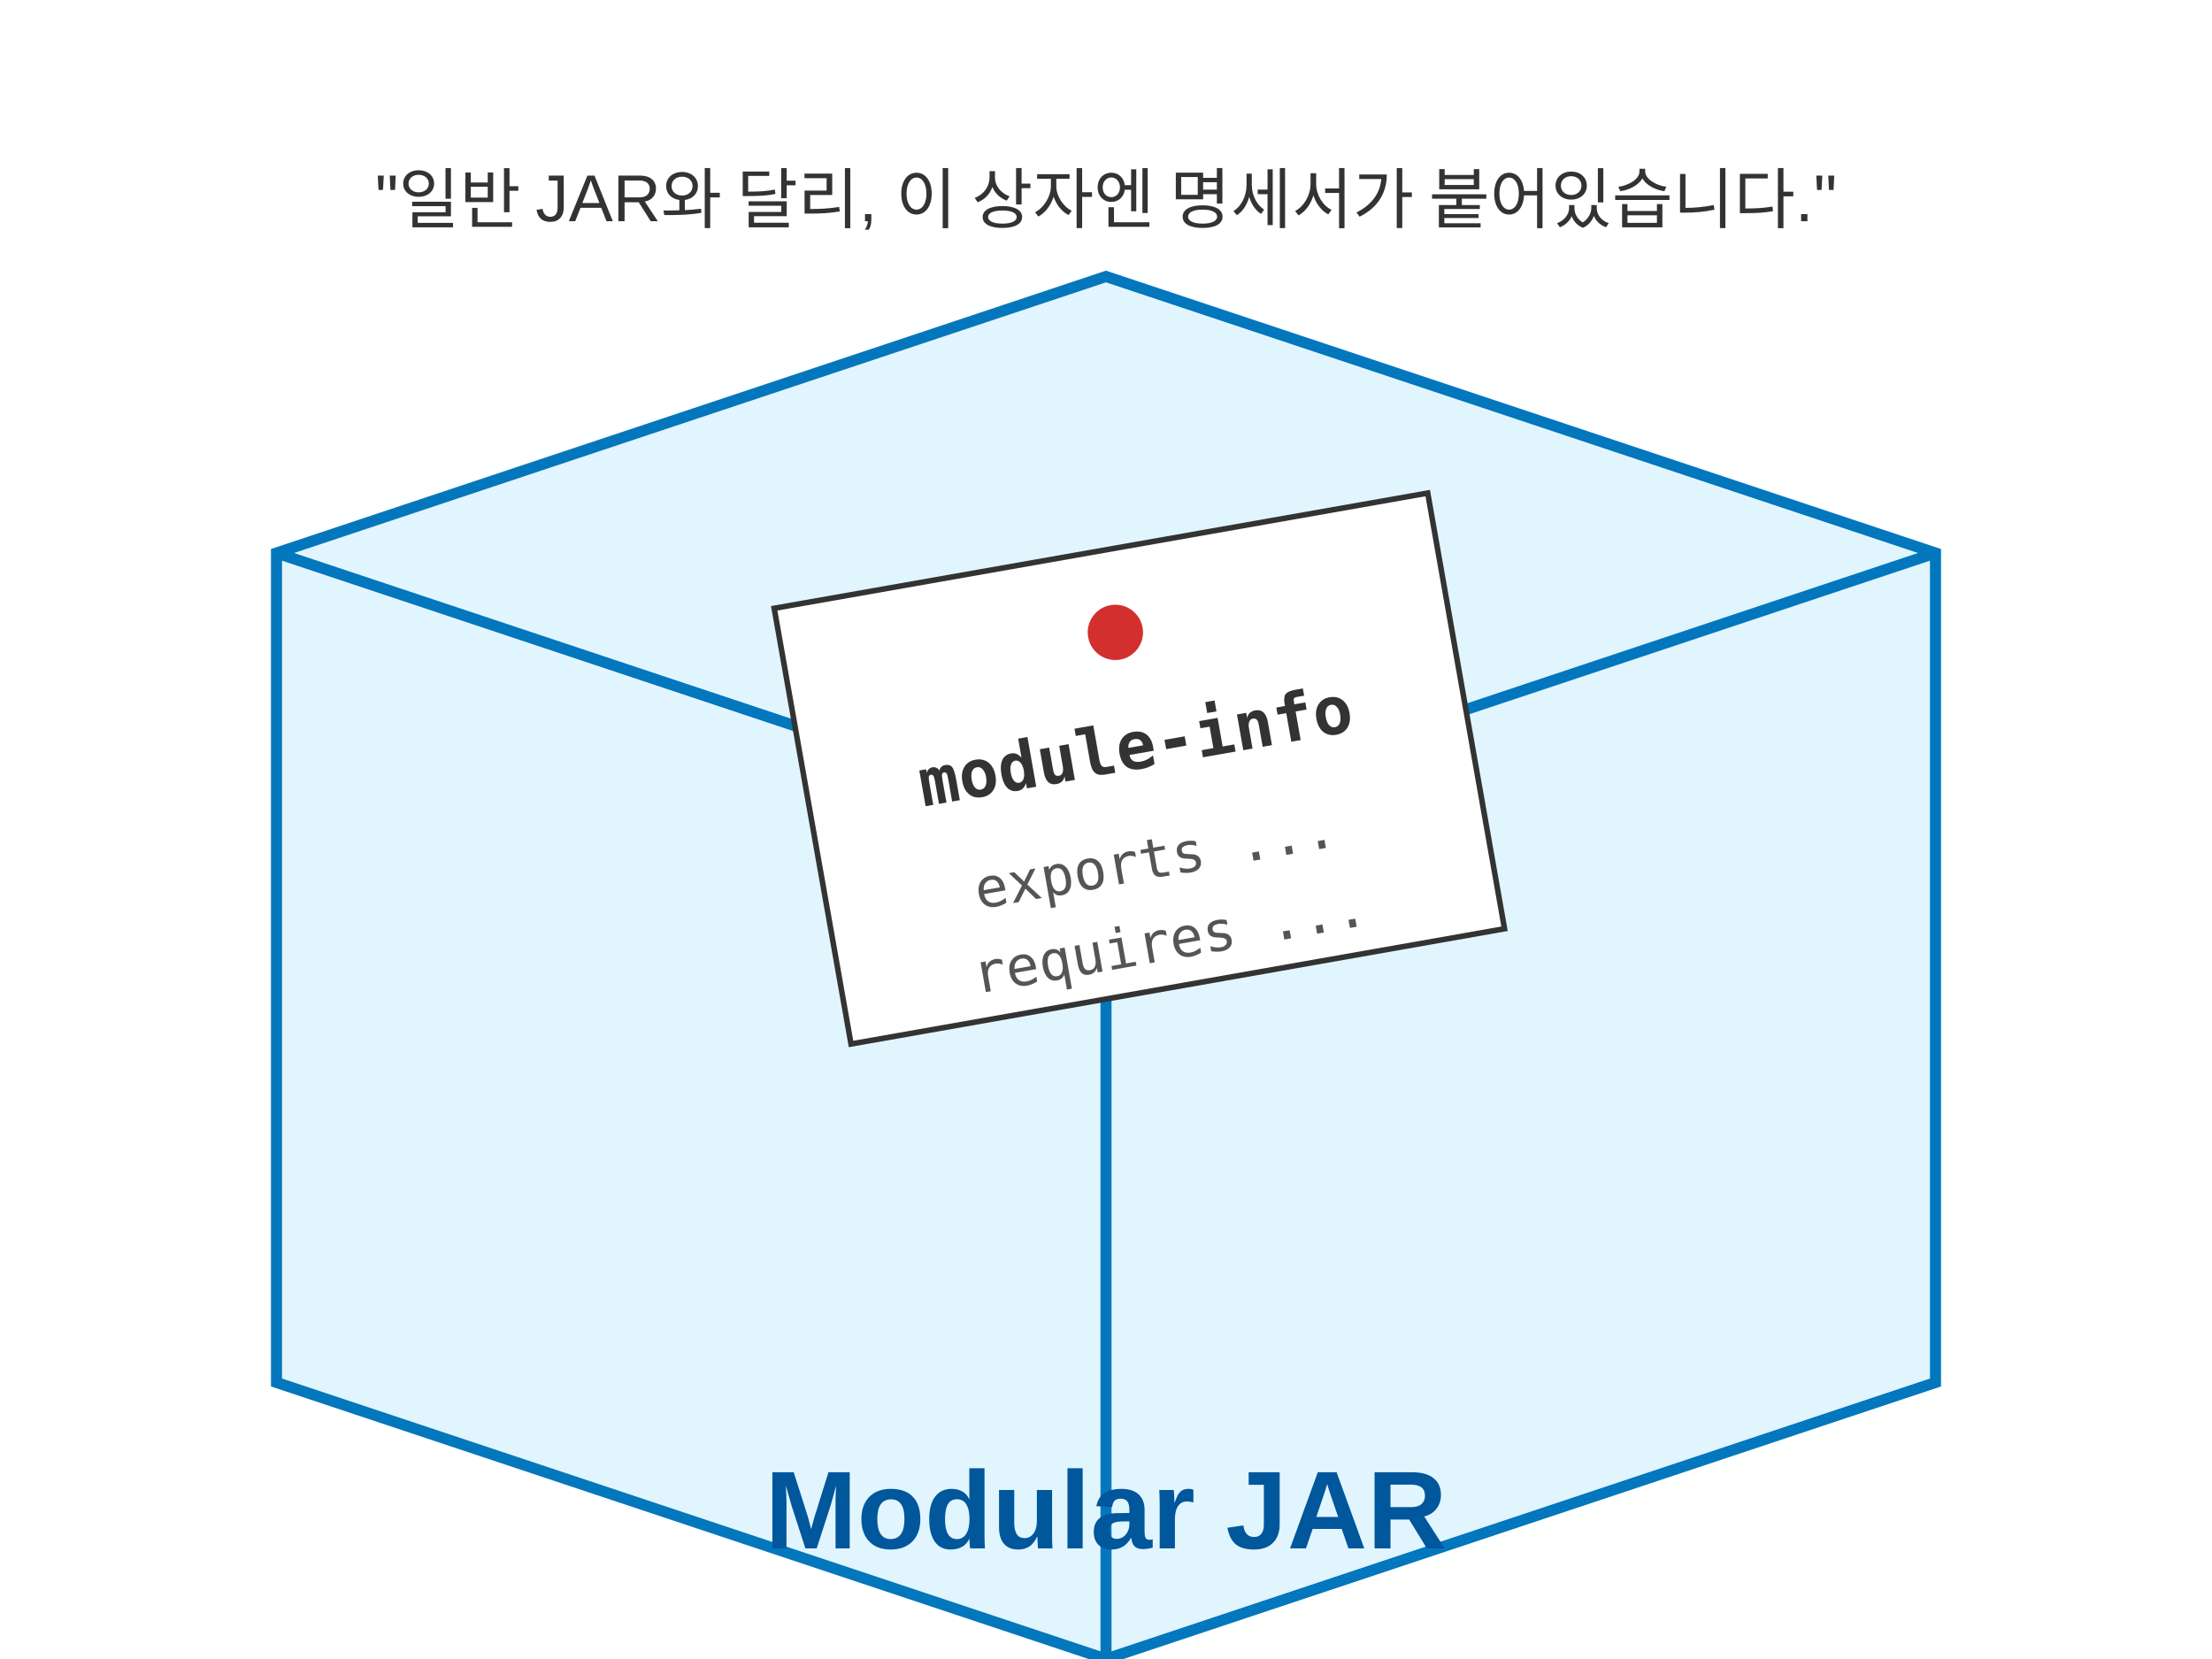
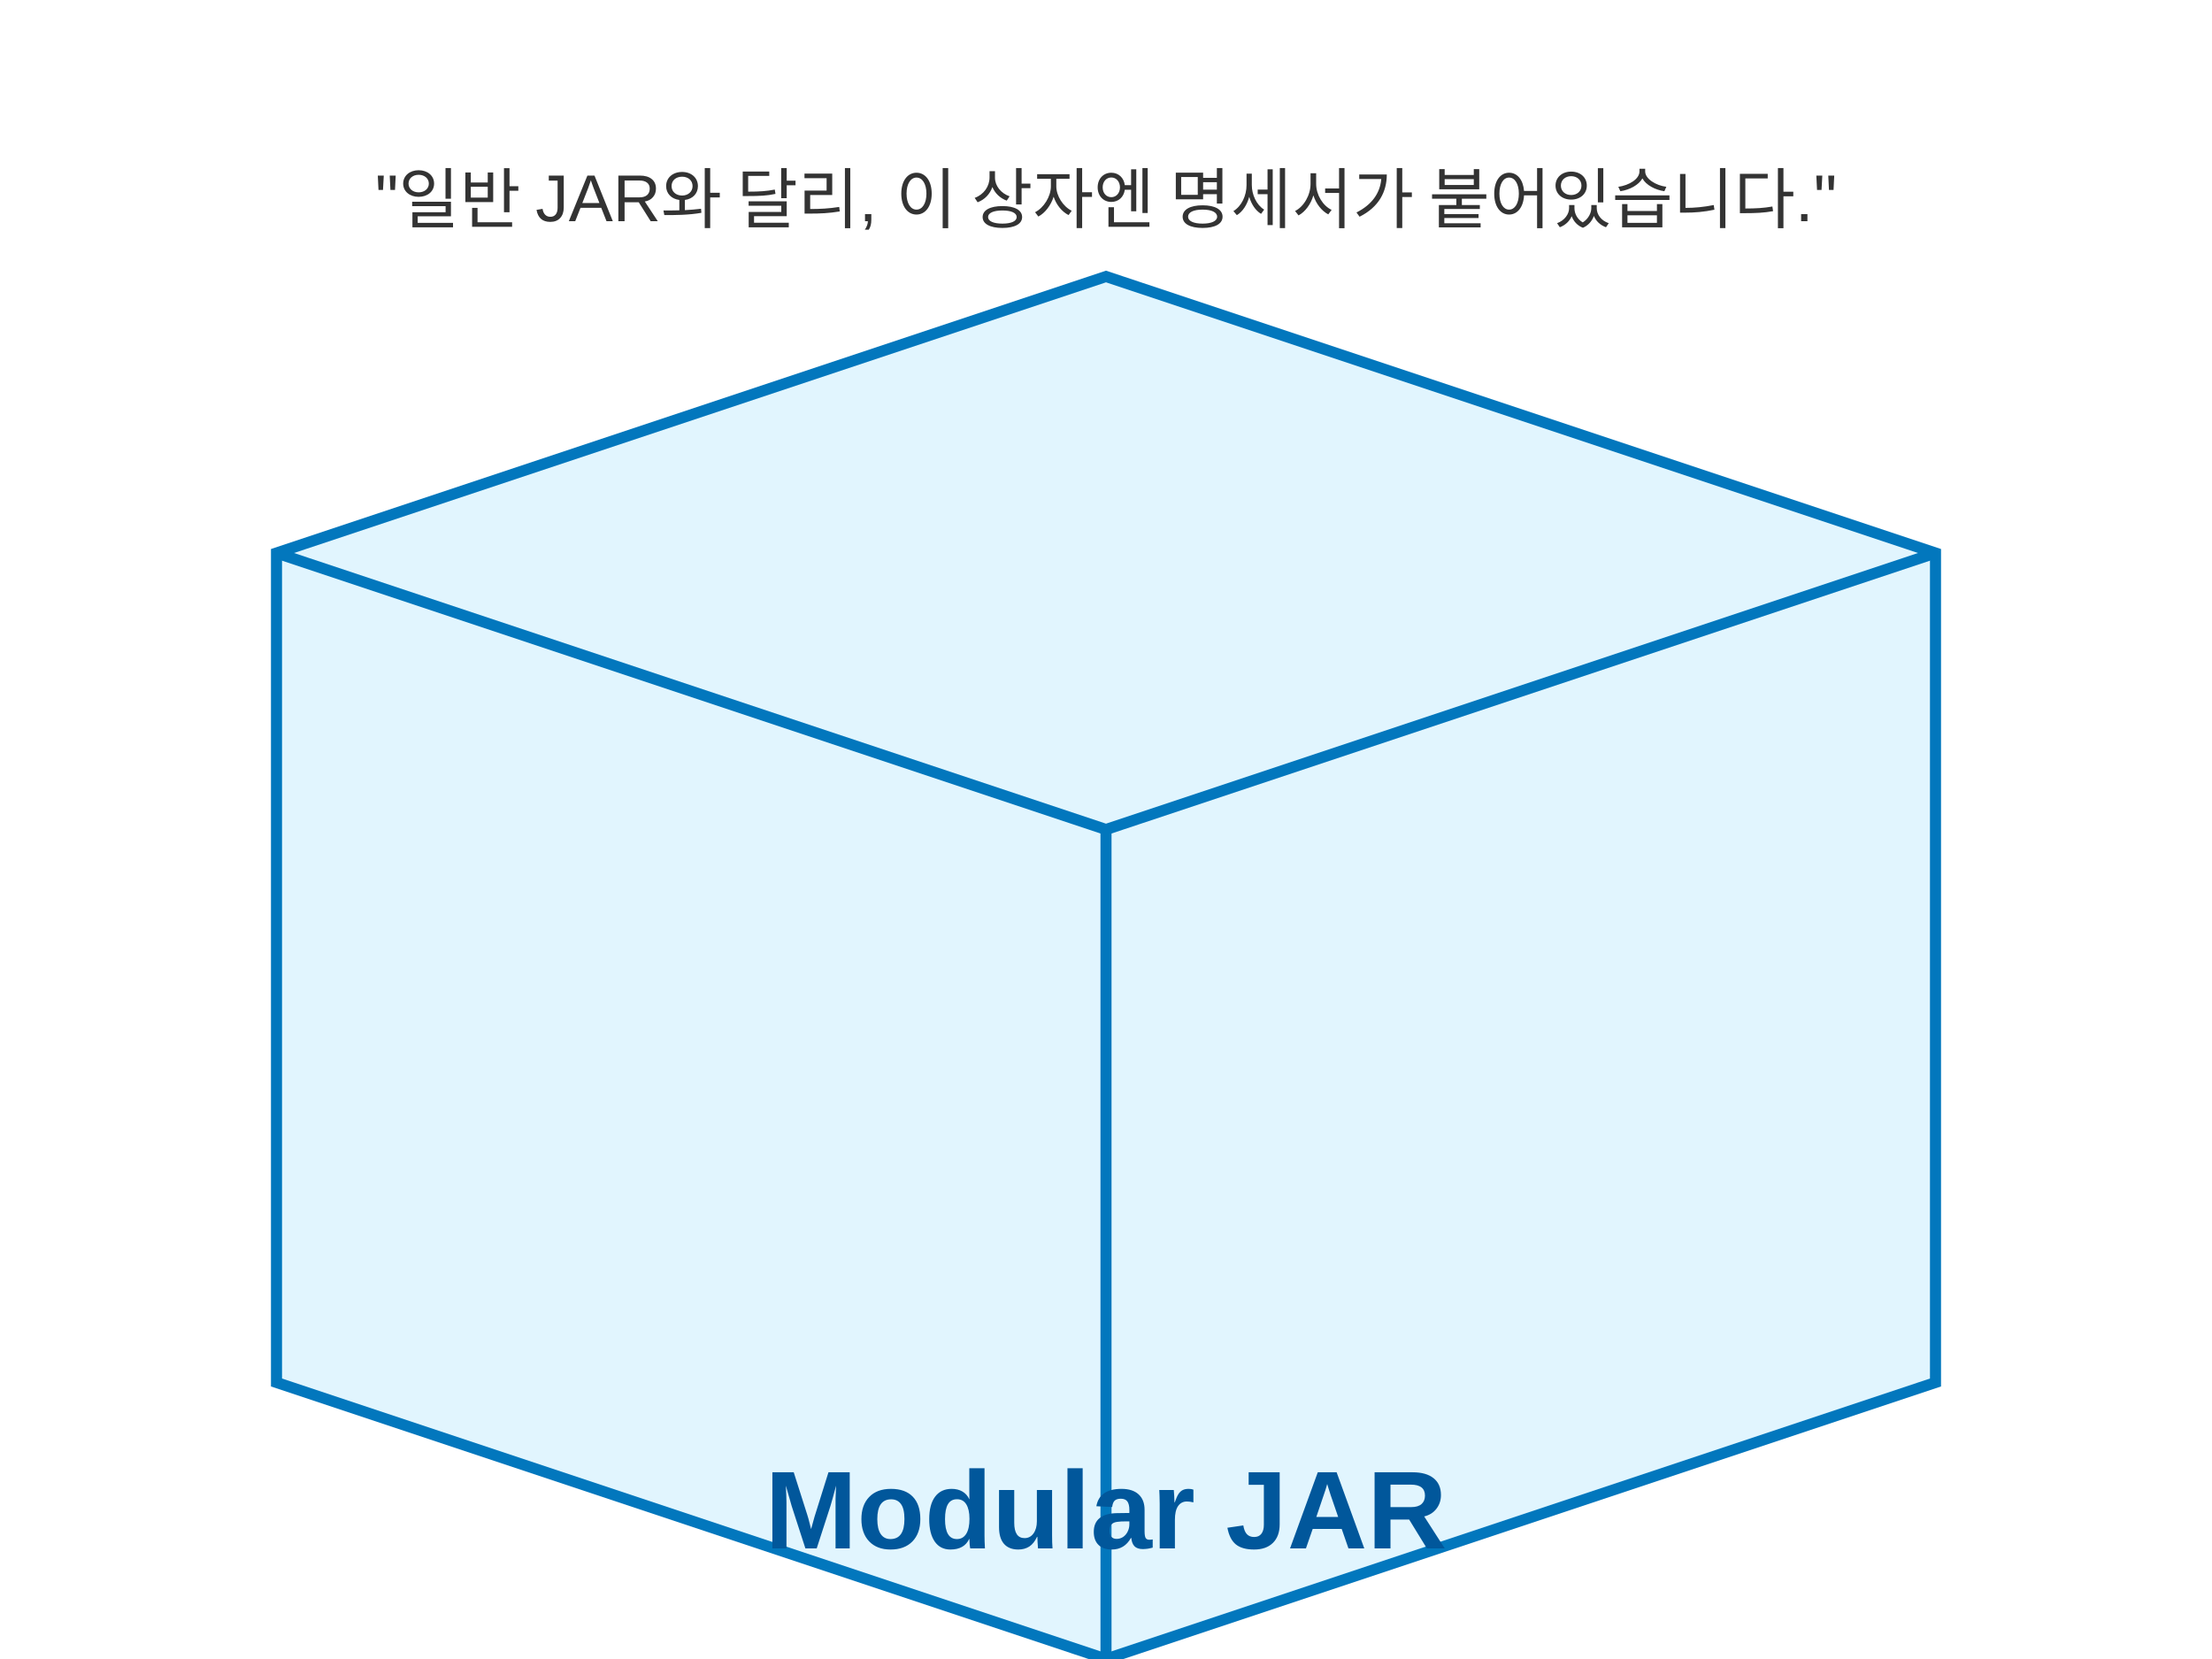
<svg xmlns="http://www.w3.org/2000/svg" width="400" height="300">
+   <style>
+     @keyframes fadeIn {
+       0% { opacity: 0; }
+       100% { opacity: 1; }
+     }
+     .animated-g {
+       opacity: 0;
+       animation: fadeIn 0.8s ease-out forwards;
+     }
+     /* Add sequential delays */
+     .animated-g:nth-of-type(1) { animation-delay: 0.1s; }
+     .animated-g:nth-of-type(2) { animation-delay: 0.3s; }
+     .animated-g:nth-of-type(3) { animation-delay: 0.5s; }
+     .animated-g:nth-of-type(4) { animation-delay: 0.7s; }
+     .animated-g:nth-of-type(5) { animation-delay: 0.9s; }
+     .animated-g:nth-of-type(6) { animation-delay: 1.1s; }
+     .animated-g:nth-of-type(7) { animation-delay: 1.3s; }
+     .animated-g:nth-of-type(8) { animation-delay: 1.5s; }
+     .animated-g:nth-of-type(9) { animation-delay: 1.7s; }
+     .animated-g:nth-of-type(10) { animation-delay: 1.9s; }
+   </style>
  <rect width="400" height="300" fill="#ffffff" />
  <path d="M50,100 L200,50 L350,100 L350,250 L200,300 L50,250 Z" fill="#e1f5fe" stroke="#0277bd" stroke-width="2" />
  <path d="M50,100 L200,150 L350,100" fill="none" stroke="#0277bd" stroke-width="2" />
  <path d="M200,150 L200,300" fill="none" stroke="#0277bd" stroke-width="2" />
  <text x="200" y="280" font-family="Arial, sans-serif" font-size="20" font-weight="bold" fill="#01579b" text-anchor="middle">Modular JAR</text>
-   <g transform="translate(140, 110)">
+   <g class="animated-g" transform="translate(140, 110)">
    <rect x="0" y="0" width="120" height="80" fill="#fff" stroke="#333" stroke-width="1" transform="rotate(-10)" />
    <circle cx="60" cy="15" r="5" fill="#d32f2f" transform="rotate(-10)" />
    <text x="60" y="40" font-family="monospace" font-size="12" fill="#333" text-anchor="middle" font-weight="bold" transform="rotate(-10)">module-info</text>
    <text x="60" y="60" font-family="monospace" font-size="10" fill="#555" text-anchor="middle" transform="rotate(-10)">exports ...</text>
    <text x="60" y="75" font-family="monospace" font-size="10" fill="#555" text-anchor="middle" transform="rotate(-10)">requires ...</text>
  </g>
  <text x="200" y="40" font-family="Arial, sans-serif" font-size="12" fill="#333" text-anchor="middle">"일반 JAR와 달리, 이 상자엔 명세서가 붙어있습니다."</text>
</svg>
